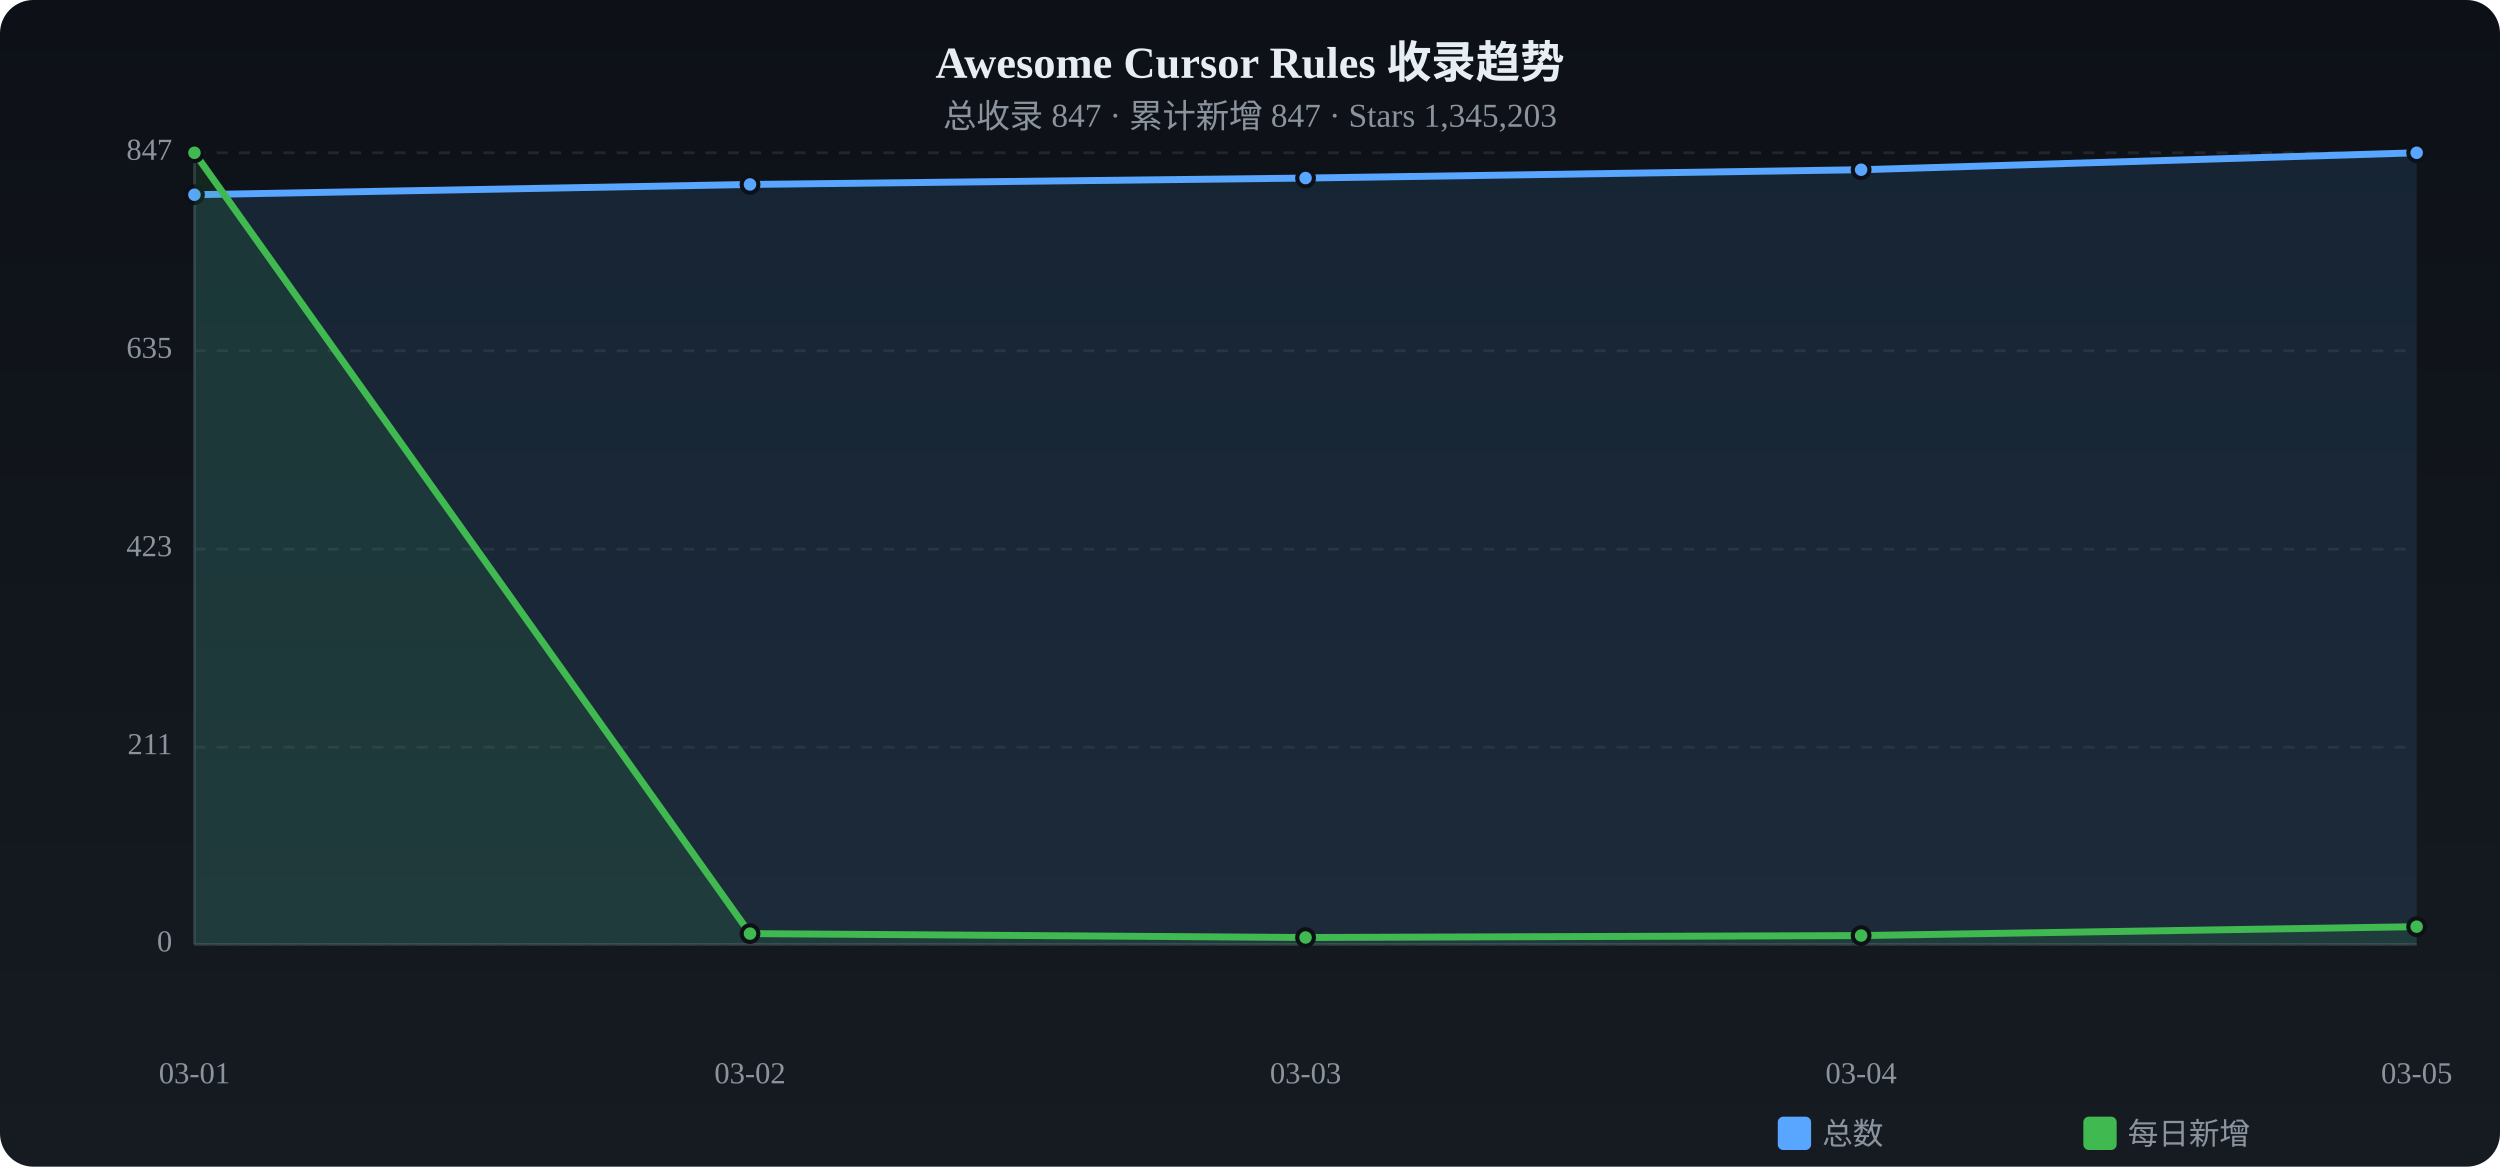
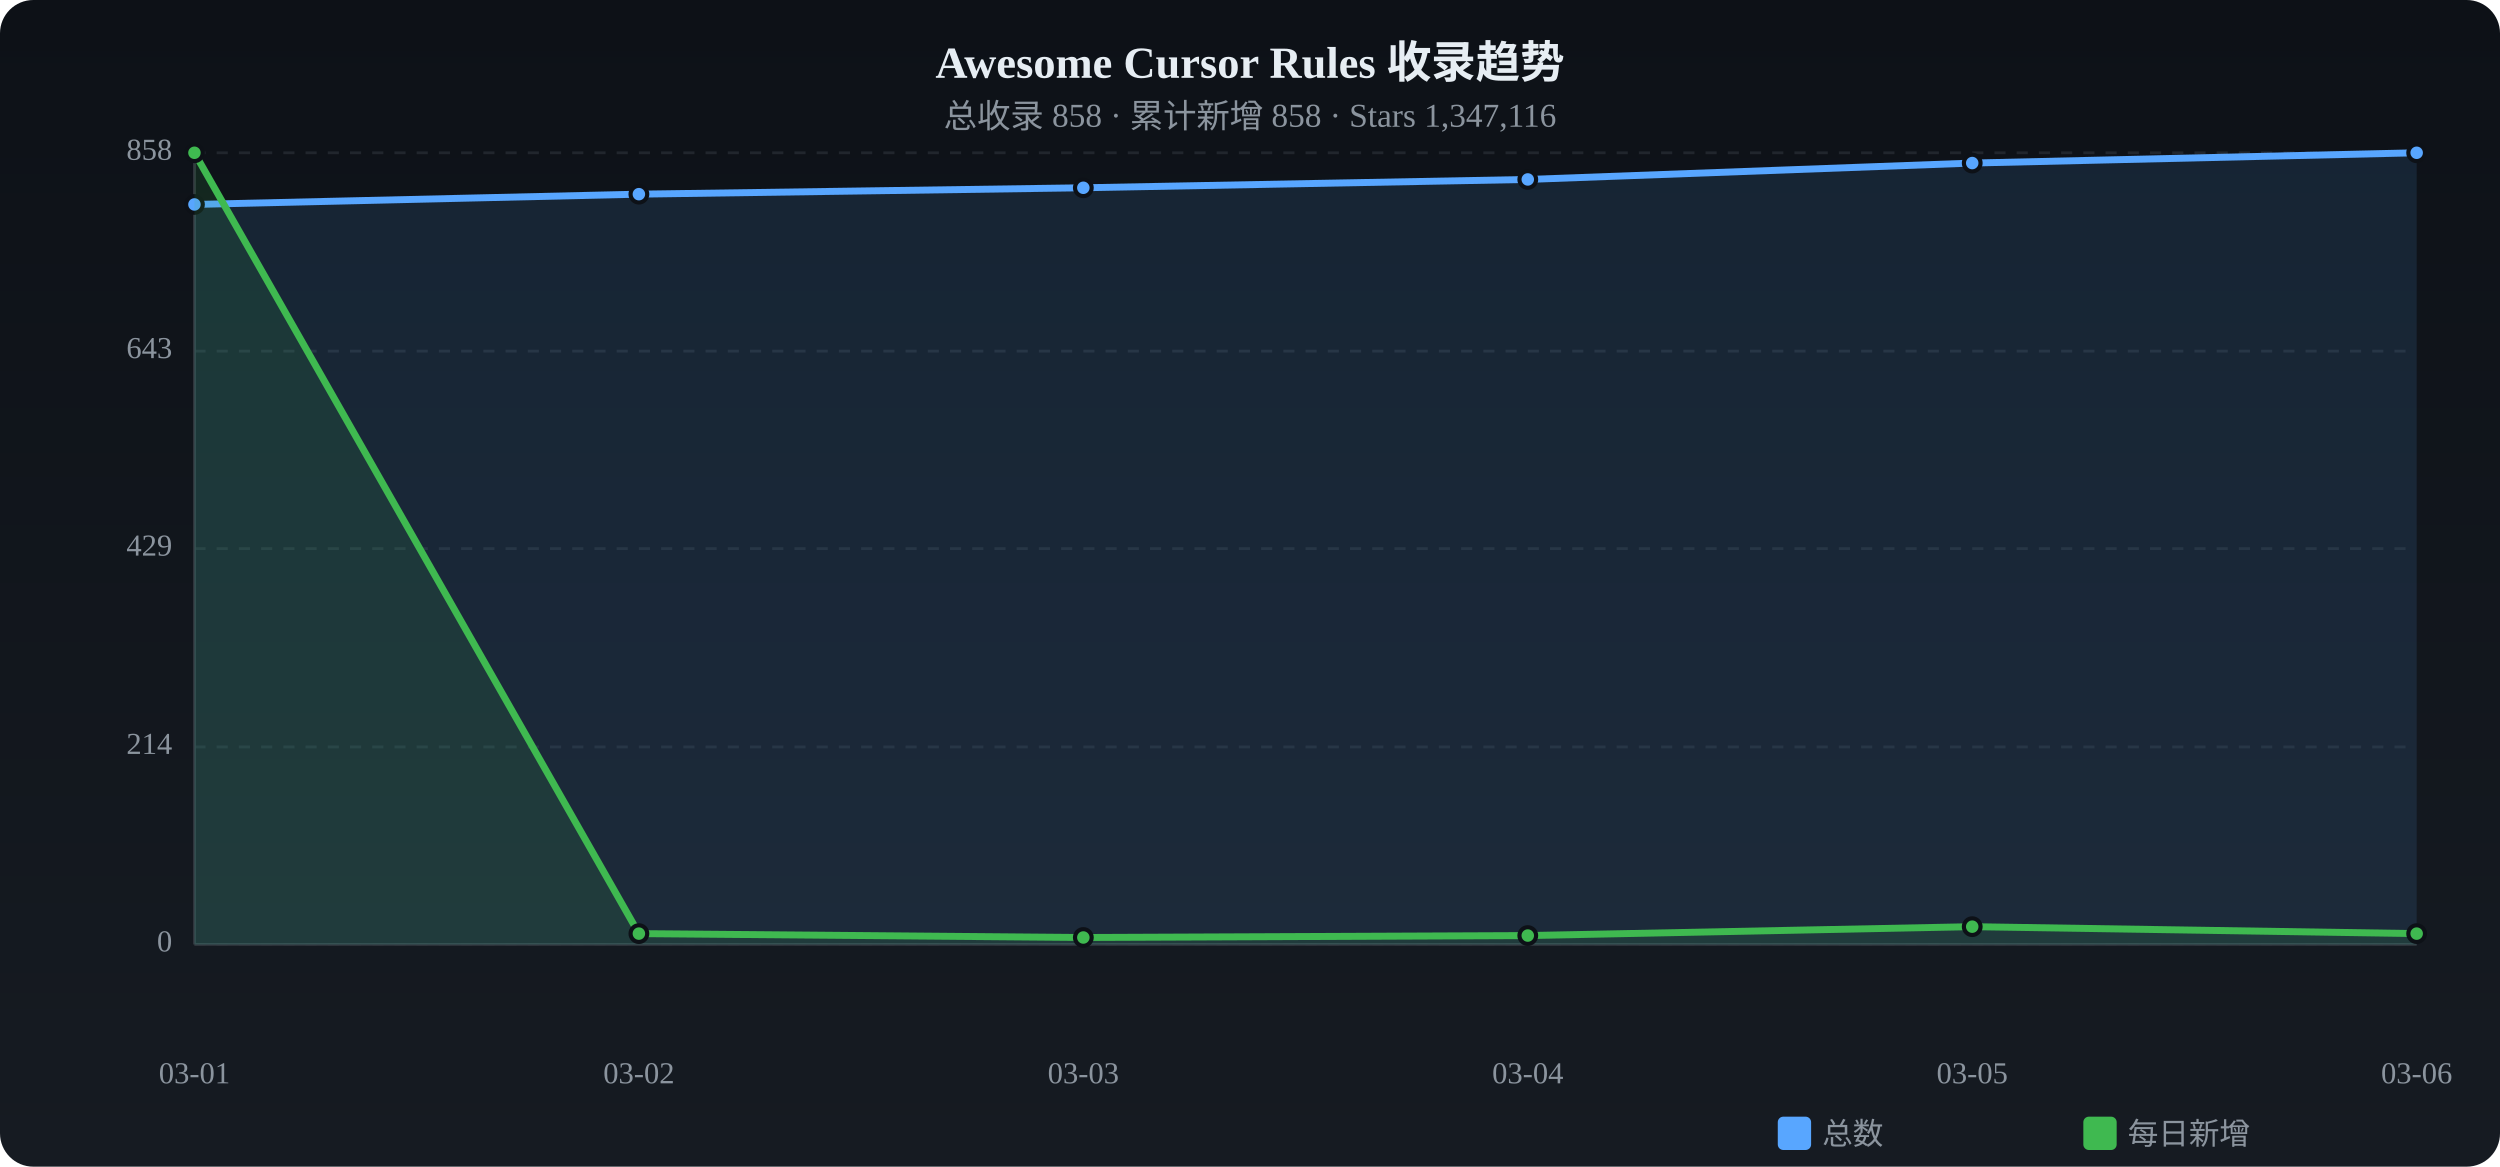
<svg xmlns="http://www.w3.org/2000/svg" viewBox="0 0 900 420" width="900" height="420">
  <defs>
    <linearGradient id="tbg" x1="0%" y1="0%" x2="0%" y2="100%">
      <stop offset="0%" stop-color="#0d1117" />
      <stop offset="100%" stop-color="#161b22" />
    </linearGradient>
  </defs>
  <rect width="900" height="420" rx="12" fill="url(#tbg)" />
  <text x="450.0" y="28" text-anchor="middle" fill="#e6edf3" font-size="16" font-weight="bold">Awesome Cursor Rules 收录趋势</text>
-   <text x="450.0" y="46" text-anchor="middle" fill="#8b949e" font-size="12">总收录 847 · 累计新增 847 · Stars 1,345,203</text>
+   <text x="450.0" y="46" text-anchor="middle" fill="#8b949e" font-size="12">总收录 858 · 累计新增 858 · Stars 1,347,116</text>
  <text x="62" y="340.0" text-anchor="end" fill="#8b949e" font-size="11" dominant-baseline="middle">0</text>
  <line x1="70" y1="340.0" x2="870" y2="340.0" stroke="#21262d" stroke-dasharray="4 4" />
-   <text x="62" y="269.0" text-anchor="end" fill="#8b949e" font-size="11" dominant-baseline="middle">211</text>
-   <line x1="70" y1="269.0" x2="870" y2="269.0" stroke="#21262d" stroke-dasharray="4 4" />
-   <text x="62" y="197.7" text-anchor="end" fill="#8b949e" font-size="11" dominant-baseline="middle">423</text>
-   <line x1="70" y1="197.7" x2="870" y2="197.7" stroke="#21262d" stroke-dasharray="4 4" />
-   <text x="62" y="126.3" text-anchor="end" fill="#8b949e" font-size="11" dominant-baseline="middle">635</text>
-   <line x1="70" y1="126.3" x2="870" y2="126.3" stroke="#21262d" stroke-dasharray="4 4" />
-   <text x="62" y="55.0" text-anchor="end" fill="#8b949e" font-size="11" dominant-baseline="middle">847</text>
+   <text x="62" y="268.9" text-anchor="end" fill="#8b949e" font-size="11" dominant-baseline="middle">214</text>
+   <line x1="70" y1="268.9" x2="870" y2="268.9" stroke="#21262d" stroke-dasharray="4 4" />
+   <text x="62" y="197.5" text-anchor="end" fill="#8b949e" font-size="11" dominant-baseline="middle">429</text>
+   <line x1="70" y1="197.5" x2="870" y2="197.5" stroke="#21262d" stroke-dasharray="4 4" />
+   <text x="62" y="126.4" text-anchor="end" fill="#8b949e" font-size="11" dominant-baseline="middle">643</text>
+   <line x1="70" y1="126.4" x2="870" y2="126.4" stroke="#21262d" stroke-dasharray="4 4" />
+   <text x="62" y="55.0" text-anchor="end" fill="#8b949e" font-size="11" dominant-baseline="middle">858</text>
  <line x1="70" y1="55.0" x2="870" y2="55.0" stroke="#21262d" stroke-dasharray="4 4" />
  <line x1="70" y1="55" x2="70" y2="340" stroke="#30363d" />
  <line x1="70" y1="340" x2="870" y2="340" stroke="#30363d" />
-   <path d="M70.0,70.1 L270.0,66.4 L470.0,64.1 L670.0,61.1 L870.0,55.0 L870.0,340 L70.0,340 Z" fill="#58a6ff" opacity="0.12" />
-   <polyline points="70.0,70.1 270.0,66.4 470.0,64.1 670.0,61.1 870.0,55.0" fill="none" stroke="#58a6ff" stroke-width="2.5" stroke-linecap="round" stroke-linejoin="round" />
-   <circle cx="70.0" cy="70.1" r="3" fill="#58a6ff" stroke="#0d1117" stroke-width="1.5" />
-   <circle cx="270.0" cy="66.4" r="3" fill="#58a6ff" stroke="#0d1117" stroke-width="1.5" />
-   <circle cx="470.0" cy="64.1" r="3" fill="#58a6ff" stroke="#0d1117" stroke-width="1.5" />
-   <circle cx="670.0" cy="61.1" r="3" fill="#58a6ff" stroke="#0d1117" stroke-width="1.5" />
+   <path d="M70.0,73.6 L230.0,69.9 L390.0,67.6 L550.0,64.6 L710.0,58.7 L870.0,55.0 L870.0,340 L70.0,340 Z" fill="#58a6ff" opacity="0.12" />
+   <polyline points="70.0,73.6 230.0,69.9 390.0,67.6 550.0,64.6 710.0,58.7 870.0,55.0" fill="none" stroke="#58a6ff" stroke-width="2.5" stroke-linecap="round" stroke-linejoin="round" />
+   <circle cx="70.0" cy="73.6" r="3" fill="#58a6ff" stroke="#0d1117" stroke-width="1.5" />
+   <circle cx="230.0" cy="69.9" r="3" fill="#58a6ff" stroke="#0d1117" stroke-width="1.5" />
+   <circle cx="390.0" cy="67.6" r="3" fill="#58a6ff" stroke="#0d1117" stroke-width="1.5" />
+   <circle cx="550.0" cy="64.6" r="3" fill="#58a6ff" stroke="#0d1117" stroke-width="1.5" />
+   <circle cx="710.0" cy="58.7" r="3" fill="#58a6ff" stroke="#0d1117" stroke-width="1.5" />
  <circle cx="870.0" cy="55.0" r="3" fill="#58a6ff" stroke="#0d1117" stroke-width="1.5" />
-   <path d="M70.0,55.0 L270.0,336.1 L470.0,337.5 L670.0,336.8 L870.0,333.6 L870.0,340 L70.0,340 Z" fill="#3fb950" opacity="0.12" />
-   <polyline points="70.0,55.0 270.0,336.1 470.0,337.5 670.0,336.8 870.0,333.6" fill="none" stroke="#3fb950" stroke-width="2.5" stroke-linecap="round" stroke-linejoin="round" />
+   <path d="M70.0,55.0 L230.0,336.1 L390.0,337.5 L550.0,336.8 L710.0,333.6 L870.0,336.1 L870.0,340 L70.0,340 Z" fill="#3fb950" opacity="0.12" />
+   <polyline points="70.0,55.0 230.0,336.1 390.0,337.5 550.0,336.8 710.0,333.6 870.0,336.1" fill="none" stroke="#3fb950" stroke-width="2.5" stroke-linecap="round" stroke-linejoin="round" />
  <circle cx="70.0" cy="55.0" r="3" fill="#3fb950" stroke="#0d1117" stroke-width="1.5" />
-   <circle cx="270.0" cy="336.1" r="3" fill="#3fb950" stroke="#0d1117" stroke-width="1.5" />
-   <circle cx="470.0" cy="337.5" r="3" fill="#3fb950" stroke="#0d1117" stroke-width="1.5" />
-   <circle cx="670.0" cy="336.8" r="3" fill="#3fb950" stroke="#0d1117" stroke-width="1.5" />
-   <circle cx="870.0" cy="333.6" r="3" fill="#3fb950" stroke="#0d1117" stroke-width="1.5" />
+   <circle cx="230.0" cy="336.1" r="3" fill="#3fb950" stroke="#0d1117" stroke-width="1.5" />
+   <circle cx="390.0" cy="337.5" r="3" fill="#3fb950" stroke="#0d1117" stroke-width="1.5" />
+   <circle cx="550.0" cy="336.8" r="3" fill="#3fb950" stroke="#0d1117" stroke-width="1.5" />
+   <circle cx="710.0" cy="333.6" r="3" fill="#3fb950" stroke="#0d1117" stroke-width="1.5" />
+   <circle cx="870.0" cy="336.1" r="3" fill="#3fb950" stroke="#0d1117" stroke-width="1.5" />
  <text x="70.0" y="390" text-anchor="middle" fill="#8b949e" font-size="11">03-01</text>
-   <text x="270.0" y="390" text-anchor="middle" fill="#8b949e" font-size="11">03-02</text>
-   <text x="470.0" y="390" text-anchor="middle" fill="#8b949e" font-size="11">03-03</text>
-   <text x="670.0" y="390" text-anchor="middle" fill="#8b949e" font-size="11">03-04</text>
-   <text x="870.0" y="390" text-anchor="middle" fill="#8b949e" font-size="11">03-05</text>
+   <text x="230.0" y="390" text-anchor="middle" fill="#8b949e" font-size="11">03-02</text>
+   <text x="390.0" y="390" text-anchor="middle" fill="#8b949e" font-size="11">03-03</text>
+   <text x="550.0" y="390" text-anchor="middle" fill="#8b949e" font-size="11">03-04</text>
+   <text x="710.0" y="390" text-anchor="middle" fill="#8b949e" font-size="11">03-05</text>
+   <text x="870.0" y="390" text-anchor="middle" fill="#8b949e" font-size="11">03-06</text>
  <rect x="640" y="402" width="12" height="12" rx="2" fill="#58a6ff" />
  <text x="656" y="412" fill="#8b949e" font-size="11">总数</text>
  <rect x="750" y="402" width="12" height="12" rx="2" fill="#3fb950" />
  <text x="766" y="412" fill="#8b949e" font-size="11">每日新增</text>
</svg>
